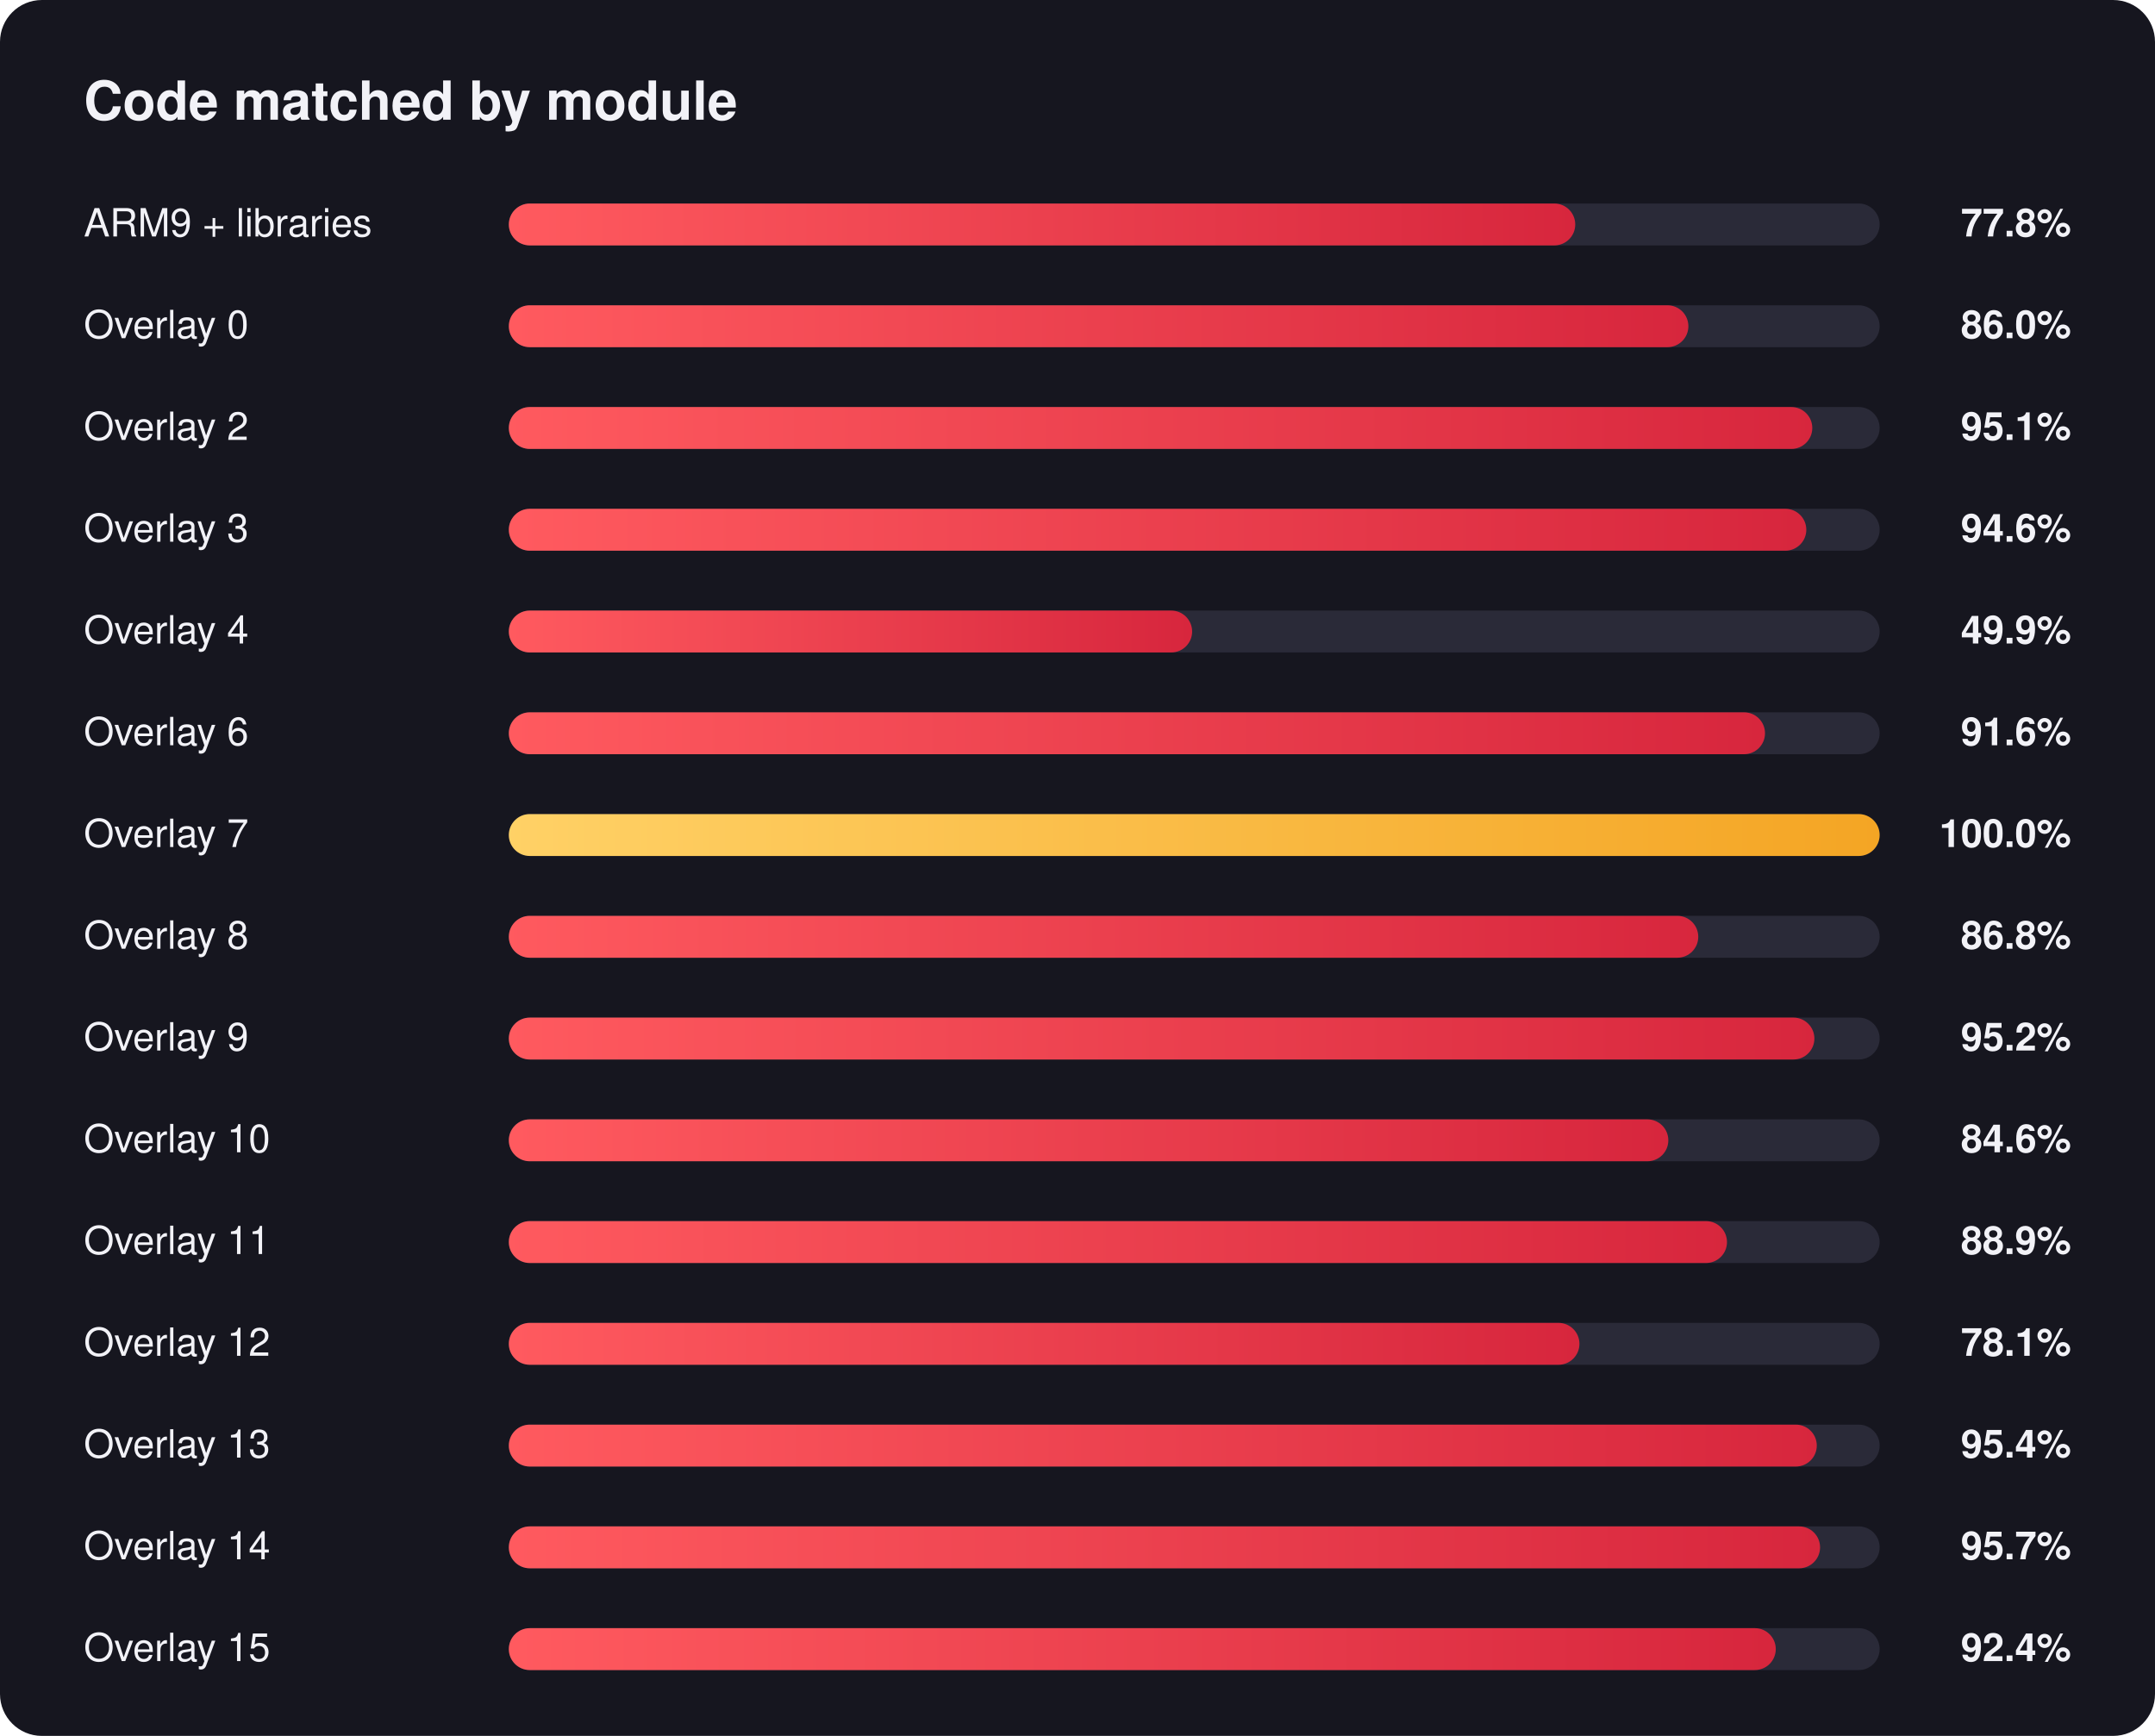
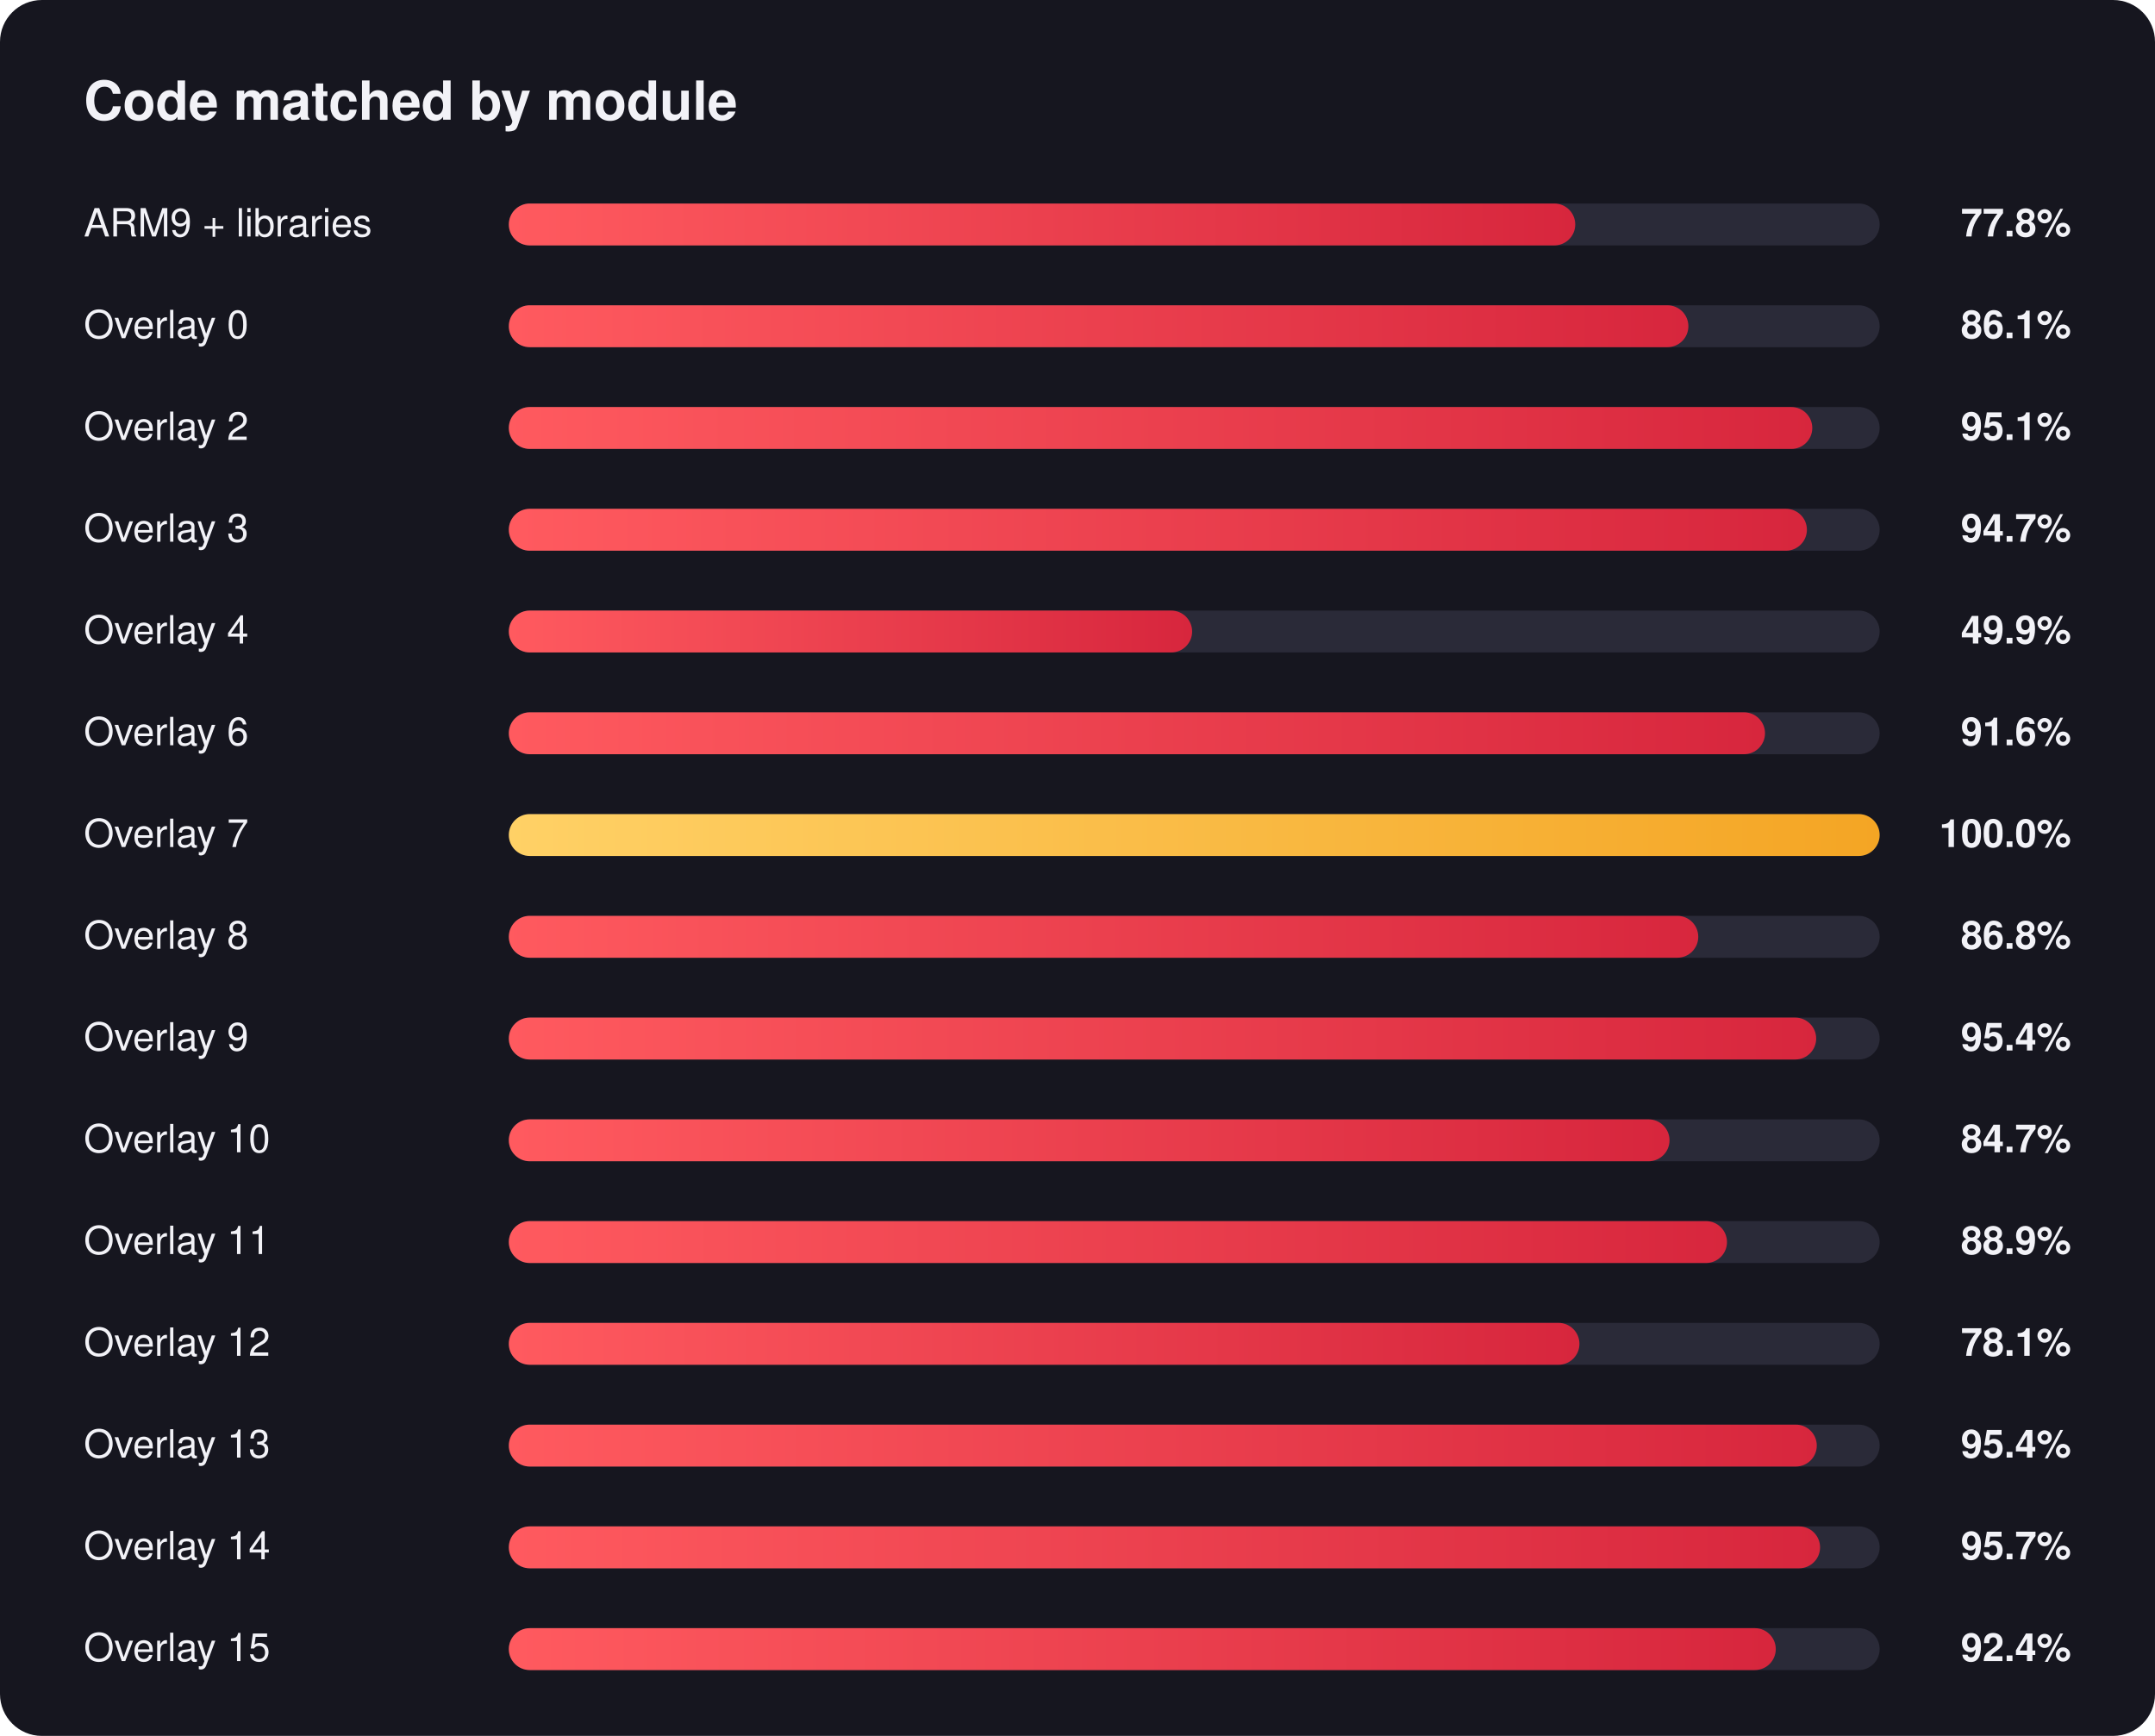
<svg xmlns="http://www.w3.org/2000/svg" width="720" height="580" viewBox="0 0 720 580" font-family="Segoe UI, Helvetica, Arial, sans-serif">
  <defs>
    <linearGradient id="red" x1="0" x2="1" y1="0" y2="0">
      <stop offset="0" stop-color="#ff5a5f" />
      <stop offset="1" stop-color="#d7263d" />
    </linearGradient>
    <linearGradient id="gold" x1="0" x2="1" y1="0" y2="0">
      <stop offset="0" stop-color="#ffd166" />
      <stop offset="1" stop-color="#f4a524" />
    </linearGradient>
  </defs>
  <rect width="720" height="580" rx="14" fill="#16161f" />
  <text x="28" y="40" fill="#f2f2f7" font-size="18" font-weight="700">Code matched by module</text>
  <text x="28" y="79" fill="#f2f2f7" font-size="13">ARM9 + libraries</text>
  <text x="692" y="79" fill="#f2f2f7" font-size="13" font-weight="600" text-anchor="end">77.8%</text>
  <rect x="170" y="68" width="458" height="14" rx="7.0" fill="#2a2a38" />
  <rect x="170" y="68" width="356.3" height="14" rx="7.0" fill="url(#red)" />
  <text x="28" y="113" fill="#f2f2f7" font-size="13">Overlay 0</text>
-   <text x="692" y="113" fill="#f2f2f7" font-size="13" font-weight="600" text-anchor="end">86.0%</text>
+   <text x="692" y="113" fill="#f2f2f7" font-size="13" font-weight="600" text-anchor="end">86.1%</text>
  <rect x="170" y="102" width="458" height="14" rx="7.0" fill="#2a2a38" />
  <rect x="170" y="102" width="394.1" height="14" rx="7.0" fill="url(#red)" />
  <text x="28" y="147" fill="#f2f2f7" font-size="13">Overlay 2</text>
  <text x="692" y="147" fill="#f2f2f7" font-size="13" font-weight="600" text-anchor="end">95.1%</text>
  <rect x="170" y="136" width="458" height="14" rx="7.0" fill="#2a2a38" />
  <rect x="170" y="136" width="435.5" height="14" rx="7.0" fill="url(#red)" />
  <text x="28" y="181" fill="#f2f2f7" font-size="13">Overlay 3</text>
-   <text x="692" y="181" fill="#f2f2f7" font-size="13" font-weight="600" text-anchor="end">94.6%</text>
+   <text x="692" y="181" fill="#f2f2f7" font-size="13" font-weight="600" text-anchor="end">94.7%</text>
  <rect x="170" y="170" width="458" height="14" rx="7.0" fill="#2a2a38" />
-   <rect x="170" y="170" width="433.5" height="14" rx="7.0" fill="url(#red)" />
+   <rect x="170" y="170" width="433.7" height="14" rx="7.0" fill="url(#red)" />
  <text x="28" y="215" fill="#f2f2f7" font-size="13">Overlay 4</text>
  <text x="692" y="215" fill="#f2f2f7" font-size="13" font-weight="600" text-anchor="end">49.9%</text>
  <rect x="170" y="204" width="458" height="14" rx="7.0" fill="#2a2a38" />
  <rect x="170" y="204" width="228.3" height="14" rx="7.0" fill="url(#red)" />
  <text x="28" y="249" fill="#f2f2f7" font-size="13">Overlay 6</text>
  <text x="692" y="249" fill="#f2f2f7" font-size="13" font-weight="600" text-anchor="end">91.6%</text>
  <rect x="170" y="238" width="458" height="14" rx="7.0" fill="#2a2a38" />
  <rect x="170" y="238" width="419.7" height="14" rx="7.0" fill="url(#red)" />
  <text x="28" y="283" fill="#f2f2f7" font-size="13">Overlay 7</text>
  <text x="692" y="283" fill="#f2f2f7" font-size="13" font-weight="600" text-anchor="end">100.0%</text>
  <rect x="170" y="272" width="458" height="14" rx="7.0" fill="#2a2a38" />
  <rect x="170" y="272" width="458.0" height="14" rx="7.0" fill="url(#gold)" />
  <text x="28" y="317" fill="#f2f2f7" font-size="13">Overlay 8</text>
  <text x="692" y="317" fill="#f2f2f7" font-size="13" font-weight="600" text-anchor="end">86.8%</text>
  <rect x="170" y="306" width="458" height="14" rx="7.0" fill="#2a2a38" />
  <rect x="170" y="306" width="397.4" height="14" rx="7.0" fill="url(#red)" />
  <text x="28" y="351" fill="#f2f2f7" font-size="13">Overlay 9</text>
-   <text x="692" y="351" fill="#f2f2f7" font-size="13" font-weight="600" text-anchor="end">95.2%</text>
+   <text x="692" y="351" fill="#f2f2f7" font-size="13" font-weight="600" text-anchor="end">95.4%</text>
  <rect x="170" y="340" width="458" height="14" rx="7.0" fill="#2a2a38" />
-   <rect x="170" y="340" width="436.2" height="14" rx="7.0" fill="url(#red)" />
+   <rect x="170" y="340" width="436.8" height="14" rx="7.0" fill="url(#red)" />
  <text x="28" y="385" fill="#f2f2f7" font-size="13">Overlay 10</text>
-   <text x="692" y="385" fill="#f2f2f7" font-size="13" font-weight="600" text-anchor="end">84.6%</text>
+   <text x="692" y="385" fill="#f2f2f7" font-size="13" font-weight="600" text-anchor="end">84.7%</text>
  <rect x="170" y="374" width="458" height="14" rx="7.0" fill="#2a2a38" />
-   <rect x="170" y="374" width="387.4" height="14" rx="7.0" fill="url(#red)" />
+   <rect x="170" y="374" width="387.8" height="14" rx="7.0" fill="url(#red)" />
  <text x="28" y="419" fill="#f2f2f7" font-size="13">Overlay 11</text>
  <text x="692" y="419" fill="#f2f2f7" font-size="13" font-weight="600" text-anchor="end">88.9%</text>
  <rect x="170" y="408" width="458" height="14" rx="7.0" fill="#2a2a38" />
  <rect x="170" y="408" width="407.0" height="14" rx="7.0" fill="url(#red)" />
  <text x="28" y="453" fill="#f2f2f7" font-size="13">Overlay 12</text>
  <text x="692" y="453" fill="#f2f2f7" font-size="13" font-weight="600" text-anchor="end">78.1%</text>
  <rect x="170" y="442" width="458" height="14" rx="7.0" fill="#2a2a38" />
  <rect x="170" y="442" width="357.7" height="14" rx="7.0" fill="url(#red)" />
  <text x="28" y="487" fill="#f2f2f7" font-size="13">Overlay 13</text>
  <text x="692" y="487" fill="#f2f2f7" font-size="13" font-weight="600" text-anchor="end">95.4%</text>
  <rect x="170" y="476" width="458" height="14" rx="7.0" fill="#2a2a38" />
  <rect x="170" y="476" width="437.0" height="14" rx="7.0" fill="url(#red)" />
  <text x="28" y="521" fill="#f2f2f7" font-size="13">Overlay 14</text>
  <text x="692" y="521" fill="#f2f2f7" font-size="13" font-weight="600" text-anchor="end">95.7%</text>
  <rect x="170" y="510" width="458" height="14" rx="7.0" fill="#2a2a38" />
  <rect x="170" y="510" width="438.1" height="14" rx="7.0" fill="url(#red)" />
  <text x="28" y="555" fill="#f2f2f7" font-size="13">Overlay 15</text>
  <text x="692" y="555" fill="#f2f2f7" font-size="13" font-weight="600" text-anchor="end">92.4%</text>
  <rect x="170" y="544" width="458" height="14" rx="7.0" fill="#2a2a38" />
  <rect x="170" y="544" width="423.3" height="14" rx="7.0" fill="url(#red)" />
</svg>
